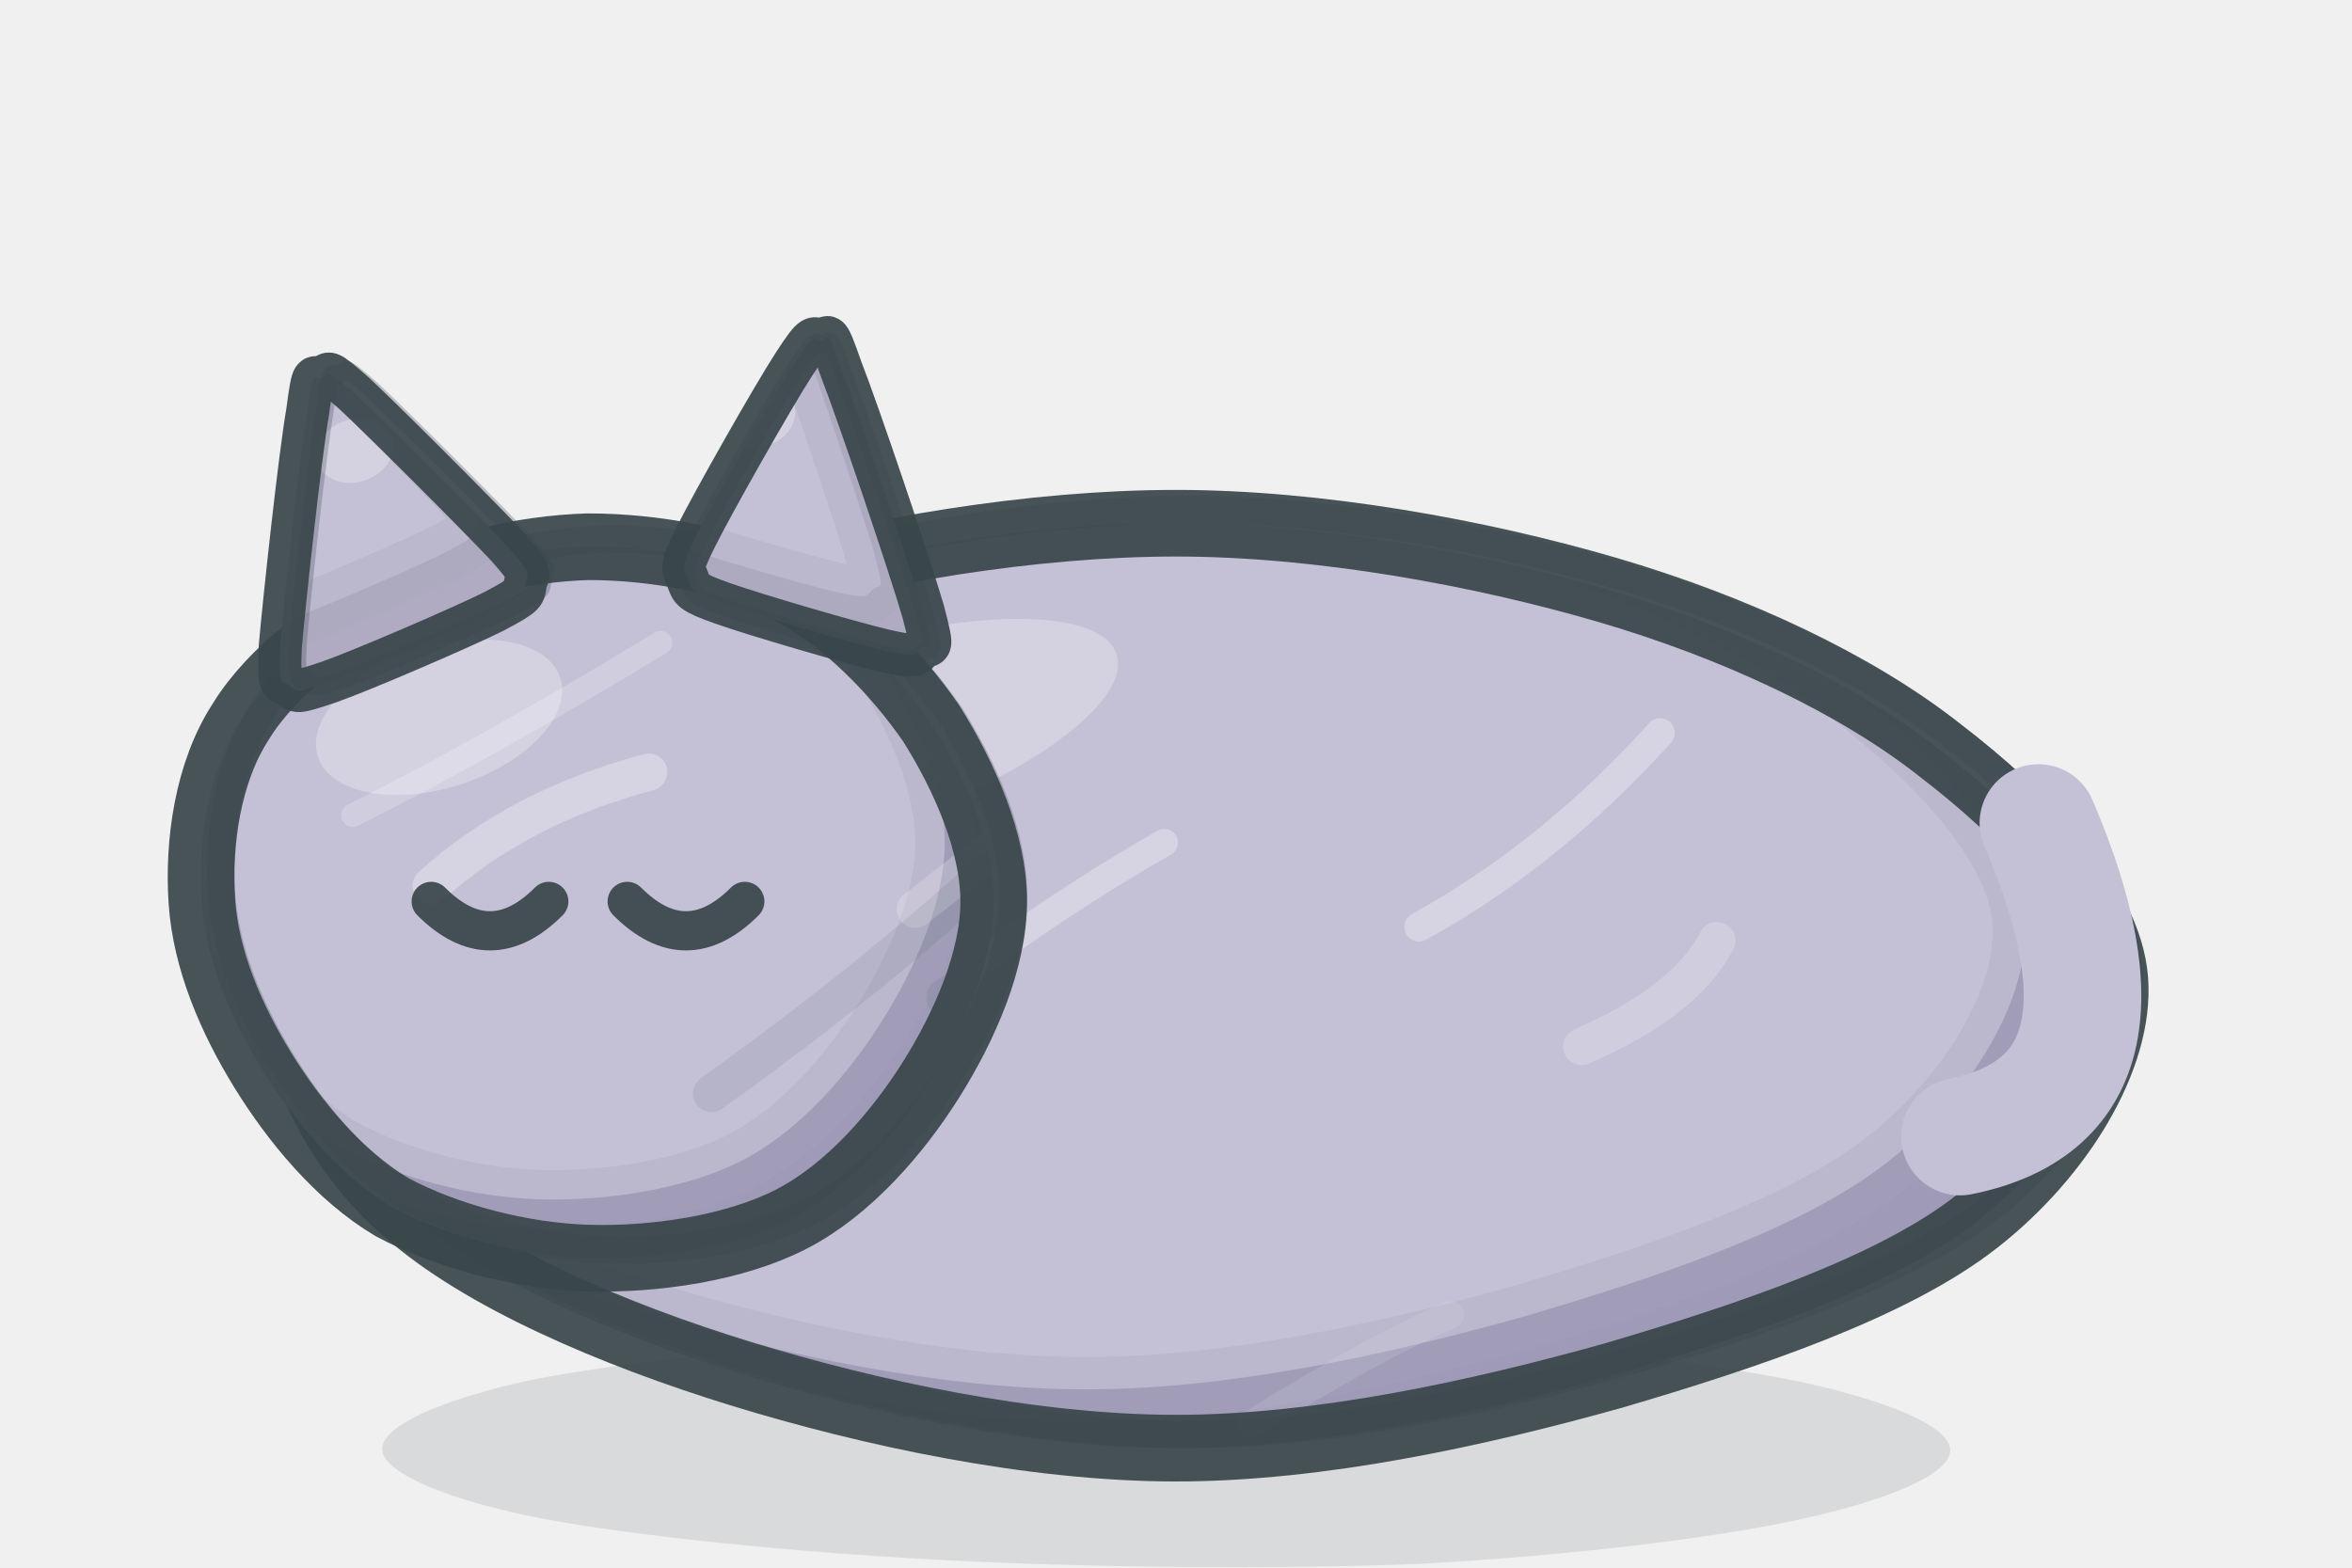
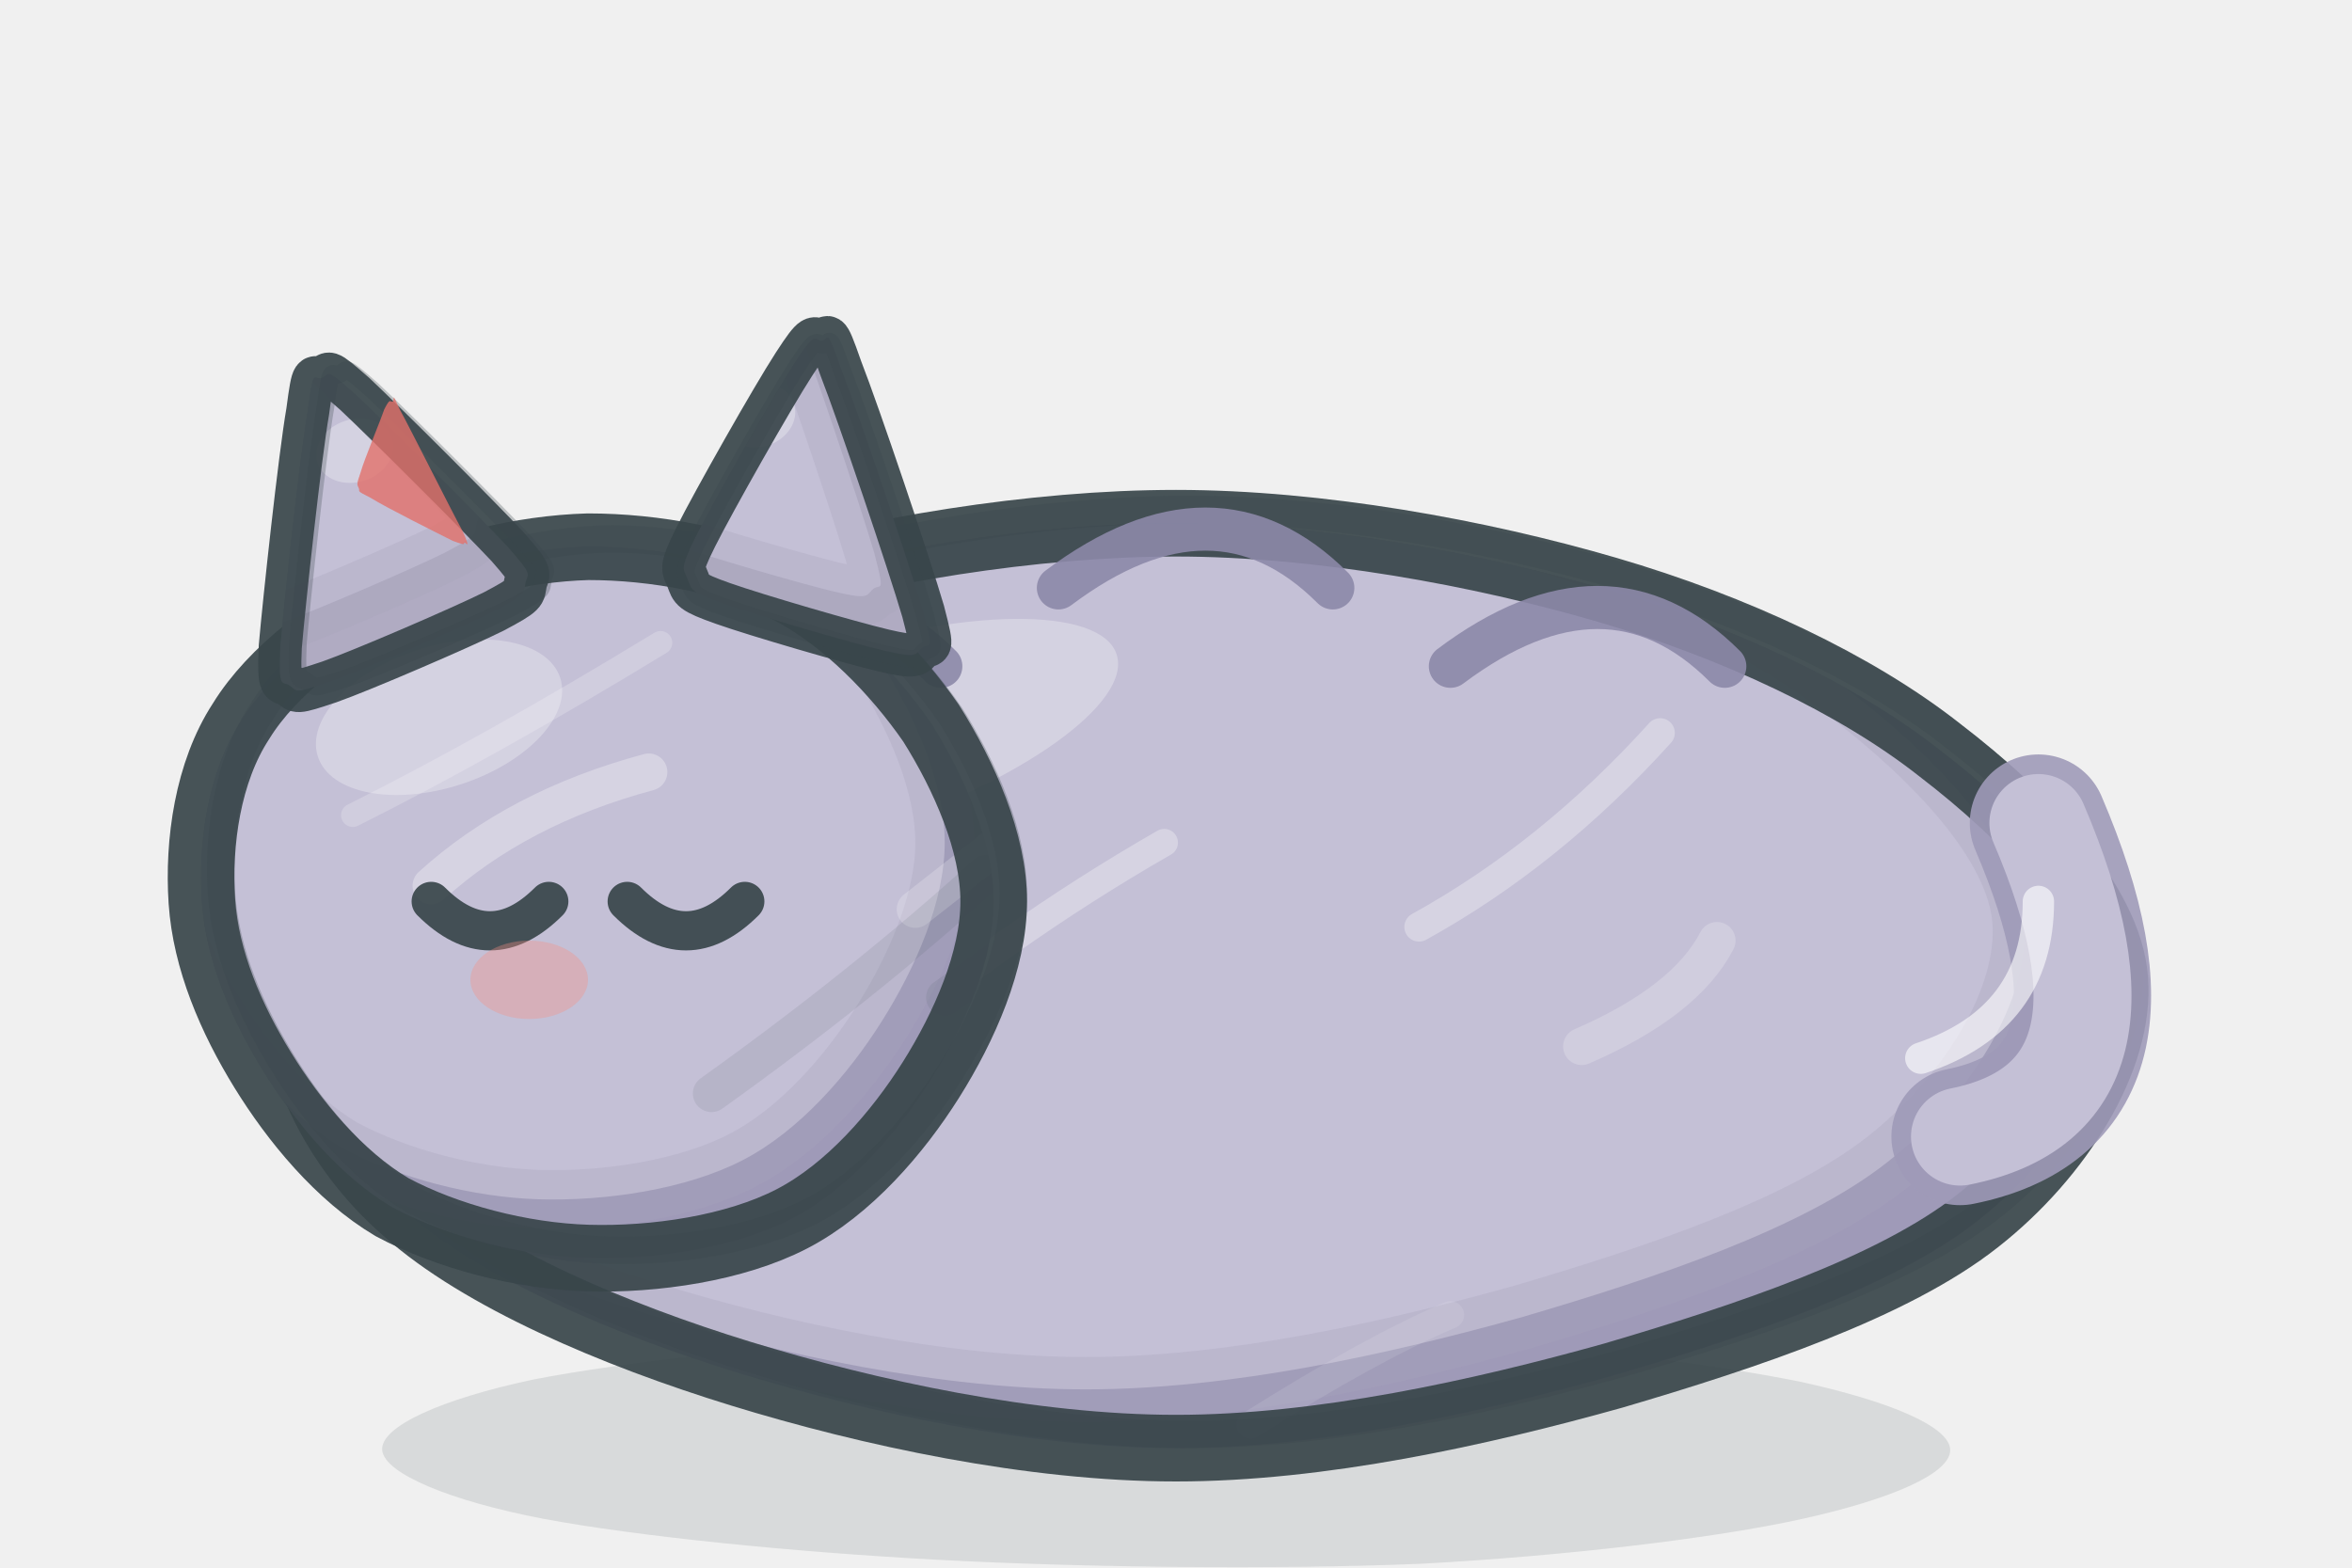
<svg xmlns="http://www.w3.org/2000/svg" width="120" height="80" viewBox="0 0 120 80">
  <path d="M99.5 74C99.5 75.2 96.5 76.5 92 77.5C87.5 78.5 79.9 79.4 72.5 79.8C65.2 80.1 55.4 80 47.9 79.6C40.4 79.2 32.5 78.4 27.7 77.5C23 76.6 19.6 75.2 19.5 74C19.4 72.8 22.5 71.4 27.2 70.4C31.8 69.5 40 68.6 47.5 68.2C55.1 67.9 65.1 67.9 72.4 68.3C79.8 68.6 87.3 69.6 91.8 70.5C96.4 71.5 99.5 72.8 99.5 74Z" fill="#38454A" opacity="0.13" />
  <clipPath id="c1">
    <path d="M107.9 50C108.2 54 105.1 59 100.9 62.3C96.6 65.7 89.1 68.2 82.3 70.2C75.5 72.1 67.4 73.9 60 73.9C52.6 73.9 44.3 72.1 37.8 70.1C31.3 68.1 24.5 65.2 20.7 61.8C16.9 58.5 14.9 53.9 14.9 50C15 46.1 17.3 41.6 21.2 38.3C25 35 31.4 32 37.9 30C44.4 28.1 52.7 26.7 60 26.7C67.3 26.7 75.5 28.2 82 30.1C88.5 32 94.7 34.9 99 38.3C103.3 41.6 107.6 46 107.9 50Z" />
  </clipPath>
  <path d="M107.9 50C108.2 54 105.1 59 100.9 62.3C96.6 65.7 89.1 68.2 82.3 70.2C75.5 72.1 67.4 73.9 60 73.9C52.6 73.9 44.3 72.1 37.8 70.1C31.3 68.1 24.5 65.2 20.7 61.8C16.9 58.5 14.9 53.9 14.9 50C15 46.1 17.3 41.6 21.2 38.3C25 35 31.4 32 37.9 30C44.4 28.1 52.7 26.7 60 26.7C67.3 26.7 75.5 28.2 82 30.1C88.5 32 94.7 34.9 99 38.3C103.3 41.6 107.6 46 107.9 50Z" fill="#9F9AB8" />
  <g clip-path="url(#c1)">
    <path d="M107.9 50C108.2 54 105.1 59 100.9 62.3C96.6 65.7 89.1 68.2 82.3 70.2C75.5 72.1 67.4 73.9 60 73.9C52.6 73.9 44.3 72.1 37.8 70.1C31.3 68.1 24.5 65.2 20.7 61.8C16.9 58.5 14.9 53.9 14.9 50C15 46.1 17.3 41.6 21.2 38.3C25 35 31.4 32 37.9 30C44.4 28.1 52.7 26.7 60 26.7C67.3 26.7 75.5 28.2 82 30.1C88.5 32 94.7 34.9 99 38.3C103.3 41.6 107.6 46 107.9 50Z" fill="#C4C0D6" transform="translate(-4.6 -3)" />
    <path d="M107.9 50C108.2 54 105.1 59 100.9 62.3C96.6 65.7 89.1 68.2 82.3 70.2C75.5 72.1 67.4 73.9 60 73.9C52.6 73.9 44.3 72.1 37.8 70.1C31.3 68.1 24.5 65.2 20.7 61.8C16.9 58.5 14.9 53.9 14.9 50C15 46.1 17.3 41.6 21.2 38.3C25 35 31.4 32 37.9 30C44.4 28.1 52.7 26.7 60 26.7C67.3 26.7 75.5 28.2 82 30.1C88.5 32 94.7 34.9 99 38.3C103.3 41.6 107.6 46 107.9 50Z" fill="none" stroke="#a8a3bb" stroke-width="3.3" opacity="0.32" transform="translate(-4.6 -3)" />
    <path d="M63.8 72.7q6.2 -3.9 10.2 -5.6" stroke="#ffffff" stroke-width="1.4" stroke-linecap="round" fill="none" opacity="0.1" />
    <path d="M91.3 28.6q7.3 -2.9 14.8 -8.3" stroke="#ffffff" stroke-width="1.8" stroke-linecap="round" fill="none" opacity="0.3" />
    <path d="M20.1 57.9q9.5 -5.7 16.1 -10.2" stroke="#ffffff" stroke-width="1.6" stroke-linecap="round" fill="none" opacity="0.2" />
    <path d="M43.7 54.1q7.5 -6.4 15.7 -11.1" stroke="#ffffff" stroke-width="1.4" stroke-linecap="round" fill="none" opacity="0.3" />
    <path d="M80.7 53.4q5.3 -2.3 6.9 -5.4" stroke="#ffffff" stroke-width="1.9" stroke-linecap="round" fill="none" opacity="0.2" />
    <path d="M72.4 47.3q6.7 -3.7 12.3 -9.9" stroke="#ffffff" stroke-width="1.5" stroke-linecap="round" fill="none" opacity="0.3" />
    <path d="M104.2 57.2q5.5 -4.5 13 -9.3" stroke="#38454A" stroke-width="1.3" stroke-linecap="round" fill="none" opacity="0.1" />
    <path d="M105.8 53.1q6.7 -3.9 15.1 -9.9" stroke="#38454A" stroke-width="1.7" stroke-linecap="round" fill="none" opacity="0.1" />
    <path d="M67.2 65q4.3 -1.5 12.2 -6" stroke="#38454A" stroke-width="1.9" stroke-linecap="round" fill="none" opacity="0" />
    <ellipse cx="42.8" cy="38" rx="14.9" ry="4.7" fill="#fff" opacity="0.28" transform="rotate(-18 42.8 38)" />
  </g>
  <path d="M107.9 50C108.2 54 105.1 59 100.9 62.3C96.6 65.7 89.1 68.2 82.3 70.2C75.5 72.1 67.4 73.9 60 73.9C52.6 73.9 44.3 72.1 37.8 70.1C31.3 68.1 24.5 65.2 20.7 61.8C16.9 58.5 14.9 53.9 14.9 50C15 46.1 17.3 41.6 21.2 38.3C25 35 31.4 32 37.9 30C44.4 28.1 52.7 26.7 60 26.7C67.3 26.7 75.5 28.2 82 30.1C88.5 32 94.7 34.9 99 38.3C103.3 41.6 107.6 46 107.9 50Z" fill="none" stroke="#38454A" stroke-width="3.4" stroke-linejoin="round" stroke-linecap="round" opacity="0.92" />
  <path d="M107.9 50C108.2 54 105.1 59 100.9 62.3C96.6 65.7 89.1 68.2 82.3 70.2C75.5 72.1 67.4 73.9 60 73.9C52.6 73.9 44.3 72.1 37.8 70.1C31.3 68.1 24.5 65.2 20.7 61.8C16.9 58.5 14.9 53.9 14.9 50C15 46.1 17.3 41.6 21.2 38.3C25 35 31.4 32 37.9 30C44.4 28.1 52.7 26.7 60 26.7C67.3 26.7 75.5 28.2 82 30.1C88.5 32 94.7 34.9 99 38.3C103.3 41.6 107.6 46 107.9 50Z" fill="none" stroke="#38454A" stroke-width="1.4" stroke-linejoin="round" opacity="0.28" transform="translate(0.7 -0.7)" />
+   <path d="M34 34 q8 -6 14 0 M54 30 q8 -6 14 0 M74 34 q8 -6 14 0" fill="none" stroke="#8C88A8" stroke-width="2.2" stroke-linecap="round" stroke-linejoin="round" opacity="0.9" />
  <clipPath id="c2">
    <path d="M50.7 46C50.7 49 49.2 52.4 47.5 55.1C45.8 57.8 43.3 60.7 40.4 62.2C37.5 63.7 33.4 64.3 30 64.2C26.6 64.1 22.8 63.1 20 61.6C17.3 60 15 57.2 13.4 54.6C11.8 52 10.5 49 10.3 46C10.1 43 10.6 39.4 12.3 36.8C13.9 34.2 17 31.9 20 30.4C22.9 28.9 26.6 28 30 27.9C33.4 27.9 37.3 28.6 40.2 30.1C43.1 31.6 45.7 34.3 47.5 36.9C49.2 39.6 50.7 43 50.7 46Z" />
  </clipPath>
  <path d="M50.7 46C50.7 49 49.2 52.4 47.5 55.1C45.8 57.8 43.3 60.7 40.4 62.2C37.5 63.7 33.4 64.3 30 64.2C26.6 64.1 22.8 63.1 20 61.6C17.3 60 15 57.2 13.4 54.6C11.8 52 10.5 49 10.3 46C10.1 43 10.6 39.4 12.3 36.8C13.9 34.2 17 31.9 20 30.4C22.9 28.9 26.6 28 30 27.9C33.4 27.9 37.3 28.6 40.2 30.1C43.1 31.6 45.7 34.3 47.5 36.9C49.2 39.6 50.7 43 50.7 46Z" fill="#9F9AB8" />
  <g clip-path="url(#c2)">
    <path d="M50.7 46C50.7 49 49.2 52.4 47.5 55.1C45.8 57.8 43.3 60.7 40.4 62.2C37.5 63.7 33.4 64.3 30 64.2C26.6 64.1 22.8 63.1 20 61.6C17.3 60 15 57.2 13.4 54.6C11.8 52 10.5 49 10.3 46C10.1 43 10.6 39.4 12.3 36.8C13.9 34.2 17 31.9 20 30.4C22.9 28.9 26.6 28 30 27.9C33.4 27.9 37.3 28.6 40.2 30.1C43.1 31.6 45.7 34.3 47.5 36.9C49.2 39.6 50.7 43 50.7 46Z" fill="#C4C0D6" transform="translate(-2.5 -3)" />
    <path d="M50.7 46C50.7 49 49.2 52.4 47.5 55.1C45.8 57.8 43.3 60.7 40.4 62.2C37.5 63.7 33.4 64.3 30 64.2C26.6 64.1 22.8 63.1 20 61.6C17.3 60 15 57.2 13.4 54.6C11.8 52 10.5 49 10.3 46C10.1 43 10.6 39.4 12.3 36.8C13.9 34.2 17 31.9 20 30.4C22.9 28.9 26.6 28 30 27.9C33.4 27.9 37.3 28.6 40.2 30.1C43.1 31.6 45.7 34.3 47.5 36.9C49.2 39.6 50.7 43 50.7 46Z" fill="none" stroke="#a8a3bb" stroke-width="3" opacity="0.32" transform="translate(-2.5 -3)" />
    <path d="M18 41.6q7 -3.5 15.7 -8.8" stroke="#ffffff" stroke-width="1.2" stroke-linecap="round" fill="none" opacity="0.2" />
    <path d="M46.7 46.4q2.8 -2.2 7.4 -5.8" stroke="#ffffff" stroke-width="1.9" stroke-linecap="round" fill="none" opacity="0.2" />
    <path d="M22 45.2q4.4 -4 11.1 -5.8" stroke="#ffffff" stroke-width="1.9" stroke-linecap="round" fill="none" opacity="0.3" />
    <path d="M30 56.4q8.5 -9.3 18.1 -17" stroke="#38454A" stroke-width="1.9" stroke-linecap="round" fill="none" opacity="0" />
    <path d="M48.2 50.9q9.9 -6.9 17.3 -15.3" stroke="#38454A" stroke-width="1.9" stroke-linecap="round" fill="none" opacity="0.1" />
    <path d="M36.3 55.8q7.7 -5.5 14 -11.2" stroke="#38454A" stroke-width="1.9" stroke-linecap="round" fill="none" opacity="0.1" />
    <ellipse cx="22.4" cy="36.6" rx="6.5" ry="3.6" fill="#fff" opacity="0.28" transform="rotate(-18 22.4 36.6)" />
  </g>
  <path d="M50.7 46C50.7 49 49.2 52.4 47.5 55.1C45.8 57.8 43.3 60.7 40.4 62.2C37.5 63.7 33.4 64.3 30 64.2C26.6 64.1 22.8 63.1 20 61.6C17.3 60 15 57.2 13.4 54.6C11.8 52 10.5 49 10.3 46C10.1 43 10.6 39.4 12.3 36.8C13.9 34.2 17 31.9 20 30.4C22.9 28.9 26.6 28 30 27.9C33.4 27.9 37.3 28.6 40.2 30.1C43.1 31.6 45.7 34.3 47.5 36.9C49.2 39.6 50.7 43 50.7 46Z" fill="none" stroke="#38454A" stroke-width="3.4" stroke-linejoin="round" stroke-linecap="round" opacity="0.92" />
  <path d="M50.7 46C50.7 49 49.2 52.4 47.5 55.1C45.8 57.8 43.3 60.7 40.4 62.2C37.5 63.7 33.4 64.3 30 64.2C26.6 64.1 22.8 63.1 20 61.6C17.3 60 15 57.2 13.4 54.6C11.8 52 10.5 49 10.3 46C10.1 43 10.6 39.4 12.3 36.8C13.9 34.2 17 31.9 20 30.4C22.9 28.9 26.6 28 30 27.9C33.4 27.9 37.3 28.6 40.2 30.1C43.1 31.6 45.7 34.3 47.5 36.9C49.2 39.6 50.7 43 50.7 46Z" fill="none" stroke="#38454A" stroke-width="1.4" stroke-linejoin="round" opacity="0.28" transform="translate(1 -0.4)" />
  <clipPath id="c3">
    <path d="M16.8 34.8C15 35.4 15.2 35.3 14.8 35C14.4 34.7 14.2 35.3 14.3 33C14.5 30.7 15.3 23.3 15.7 21C16 18.7 16 19.4 16.4 19.3C16.9 19.1 16.5 18.7 18.1 20.1C19.7 21.6 24.4 26.3 25.9 27.9C27.3 29.5 26.9 29.2 26.8 29.8C26.7 30.3 26.9 30.3 25.2 31.2C23.6 32 18.5 34.2 16.8 34.8Z" />
  </clipPath>
  <path d="M16.8 34.8C15 35.4 15.2 35.3 14.8 35C14.4 34.7 14.2 35.3 14.3 33C14.5 30.7 15.3 23.3 15.7 21C16 18.7 16 19.4 16.4 19.3C16.9 19.1 16.5 18.7 18.1 20.1C19.7 21.6 24.4 26.3 25.9 27.9C27.3 29.5 26.9 29.2 26.8 29.8C26.7 30.3 26.9 30.3 25.2 31.2C23.6 32 18.5 34.2 16.8 34.8Z" fill="#b0abc2" />
  <g clip-path="url(#c3)">
    <path d="M16.8 34.8C15 35.4 15.2 35.3 14.8 35C14.4 34.7 14.2 35.3 14.3 33C14.5 30.7 15.3 23.3 15.7 21C16 18.7 16 19.4 16.4 19.3C16.9 19.1 16.5 18.7 18.1 20.1C19.7 21.6 24.4 26.3 25.9 27.9C27.3 29.5 26.9 29.2 26.8 29.8C26.7 30.3 26.9 30.3 25.2 31.2C23.6 32 18.5 34.2 16.8 34.8Z" fill="#C4C0D6" transform="translate(-2.5 -3)" />
    <path d="M16.8 34.8C15 35.4 15.2 35.3 14.8 35C14.4 34.7 14.2 35.3 14.3 33C14.5 30.7 15.3 23.3 15.7 21C16 18.7 16 19.4 16.4 19.3C16.9 19.1 16.5 18.7 18.1 20.1C19.7 21.6 24.4 26.3 25.9 27.9C27.3 29.5 26.9 29.2 26.8 29.8C26.7 30.3 26.9 30.3 25.2 31.2C23.6 32 18.5 34.2 16.8 34.8Z" fill="none" stroke="#a8a3bb" stroke-width="3" opacity="0.32" transform="translate(-2.5 -3)" />
    <ellipse cx="18.1" cy="23" rx="2" ry="1.6" fill="#fff" opacity="0.28" transform="rotate(-18 18.1 23)" />
  </g>
  <path d="M16.8 34.8C15 35.4 15.2 35.3 14.8 35C14.4 34.7 14.2 35.3 14.3 33C14.5 30.7 15.3 23.3 15.7 21C16 18.7 16 19.4 16.4 19.3C16.9 19.1 16.5 18.7 18.1 20.1C19.7 21.6 24.4 26.3 25.9 27.9C27.3 29.5 26.9 29.2 26.8 29.8C26.7 30.3 26.9 30.3 25.2 31.2C23.6 32 18.5 34.2 16.8 34.8Z" fill="none" stroke="#38454A" stroke-width="2.2" stroke-linejoin="round" stroke-linecap="round" opacity="0.92" />
  <path d="M16.8 34.8C15 35.4 15.2 35.3 14.8 35C14.4 34.7 14.2 35.3 14.3 33C14.5 30.7 15.3 23.3 15.7 21C16 18.7 16 19.4 16.4 19.3C16.9 19.1 16.5 18.7 18.1 20.1C19.7 21.6 24.4 26.3 25.9 27.9C27.3 29.5 26.9 29.2 26.8 29.8C26.7 30.3 26.9 30.3 25.2 31.2C23.6 32 18.5 34.2 16.8 34.8Z" fill="none" stroke="#38454A" stroke-width="0.9" stroke-linejoin="round" opacity="0.28" transform="translate(0.9 -0.2)" />
  <clipPath id="c4">
    <path d="M36.9 30.8C35.2 30.2 35.3 30.1 35.1 29.6C34.9 29 34.6 29.2 35.5 27.4C36.4 25.6 39.4 20.3 40.5 18.6C41.6 16.9 41.5 17.3 41.9 17.4C42.3 17.4 42.1 16.5 42.9 18.8C43.8 21.1 46.4 28.8 47.1 31.2C47.7 33.5 47.4 32.7 47 33.1C46.7 33.4 46.8 33.6 45.1 33.2C43.4 32.8 38.6 31.4 36.9 30.8Z" />
  </clipPath>
  <path d="M36.9 30.8C35.2 30.2 35.3 30.1 35.1 29.6C34.9 29 34.6 29.2 35.5 27.4C36.4 25.6 39.4 20.3 40.5 18.6C41.6 16.9 41.5 17.3 41.9 17.4C42.3 17.4 42.1 16.5 42.9 18.8C43.8 21.1 46.4 28.8 47.1 31.2C47.7 33.5 47.4 32.7 47 33.1C46.7 33.4 46.8 33.6 45.1 33.2C43.4 32.8 38.6 31.4 36.9 30.8Z" fill="#b0abc2" />
  <g clip-path="url(#c4)">
    <path d="M36.9 30.8C35.2 30.2 35.3 30.1 35.1 29.6C34.9 29 34.6 29.2 35.5 27.4C36.4 25.6 39.4 20.3 40.5 18.6C41.6 16.9 41.5 17.3 41.9 17.4C42.3 17.4 42.1 16.5 42.9 18.8C43.8 21.1 46.4 28.8 47.1 31.2C47.7 33.5 47.4 32.7 47 33.1C46.7 33.4 46.8 33.6 45.1 33.2C43.4 32.8 38.6 31.4 36.9 30.8Z" fill="#C4C0D6" transform="translate(-2.5 -3)" />
    <path d="M36.9 30.8C35.2 30.2 35.3 30.1 35.1 29.6C34.9 29 34.6 29.2 35.5 27.4C36.4 25.6 39.4 20.3 40.5 18.6C41.6 16.9 41.5 17.3 41.9 17.4C42.3 17.4 42.1 16.5 42.9 18.8C43.8 21.1 46.4 28.8 47.1 31.2C47.7 33.5 47.4 32.7 47 33.1C46.7 33.4 46.8 33.6 45.1 33.2C43.4 32.8 38.6 31.4 36.9 30.8Z" fill="none" stroke="#a8a3bb" stroke-width="3" opacity="0.32" transform="translate(-2.5 -3)" />
    <ellipse cx="38.7" cy="21.2" rx="1.9" ry="1.6" fill="#fff" opacity="0.28" transform="rotate(-18 38.7 21.2)" />
  </g>
  <path d="M36.9 30.8C35.2 30.2 35.3 30.1 35.1 29.6C34.9 29 34.6 29.2 35.5 27.4C36.4 25.6 39.4 20.3 40.5 18.6C41.6 16.9 41.5 17.3 41.9 17.4C42.3 17.4 42.1 16.5 42.9 18.8C43.8 21.1 46.4 28.8 47.1 31.2C47.7 33.5 47.4 32.7 47 33.1C46.7 33.4 46.8 33.6 45.1 33.2C43.4 32.8 38.6 31.4 36.9 30.8Z" fill="none" stroke="#38454A" stroke-width="2.2" stroke-linejoin="round" stroke-linecap="round" opacity="0.92" />
  <path d="M36.9 30.8C35.2 30.2 35.3 30.1 35.1 29.6C34.9 29 34.6 29.2 35.5 27.4C36.4 25.6 39.4 20.3 40.5 18.6C41.6 16.9 41.5 17.3 41.9 17.4C42.3 17.4 42.1 16.5 42.9 18.8C43.8 21.1 46.4 28.8 47.1 31.2C47.7 33.5 47.4 32.7 47 33.1C46.7 33.4 46.8 33.6 45.1 33.2C43.4 32.8 38.6 31.4 36.9 30.8Z" fill="none" stroke="#38454A" stroke-width="0.9" stroke-linejoin="round" opacity="0.28" transform="translate(0.1 0.2)" />
+   <path d="M18.9 25.4C18.1 25 18.4 25.1 18.3 24.9C18.2 24.7 18.2 24.7 18.4 24.1C18.6 23.4 19.4 21.5 19.6 20.9C19.9 20.3 19.9 20.5 20 20.5C20.2 20.5 19.9 19.8 20.4 20.9C21 22 23 26 23.6 27.1C24.1 28.2 23.7 27.6 23.7 27.7C23.6 27.7 23.9 27.9 23.1 27.6C22.3 27.2 19.7 25.9 18.9 25.4Z" fill="#E2706A" opacity="0.8" />
  <path d="M22 46 q3 3 6 0 M32 46 q3 3 6 0" fill="none" stroke="#38454A" stroke-width="2" stroke-linecap="round" stroke-linejoin="round" opacity="0.92" />
-   <path d="M100 58 q10 -2 4 -16" fill="none" stroke="#C4C0D6" stroke-width="6" stroke-linecap="round" stroke-linejoin="round" opacity="1" />
+   <ellipse cx="27" cy="50" rx="3" ry="2" fill="#F58F83" opacity=".35" />
+   <path d="M100 58 q10 -2 4 -16" fill="none" stroke="#9F9AB8" stroke-width="7" stroke-linecap="round" stroke-linejoin="round" opacity="0.9" />
+   <path d="M100 58 q10 -2 4 -16" fill="none" stroke="#C4C0D6" stroke-width="5" stroke-linecap="round" stroke-linejoin="round" opacity="1" />
+   <path d="M98 54 q6 -2 6 -8" fill="none" stroke="#FFFFFF" stroke-width="1.6" stroke-linecap="round" stroke-linejoin="round" opacity="0.6" />
</svg>
